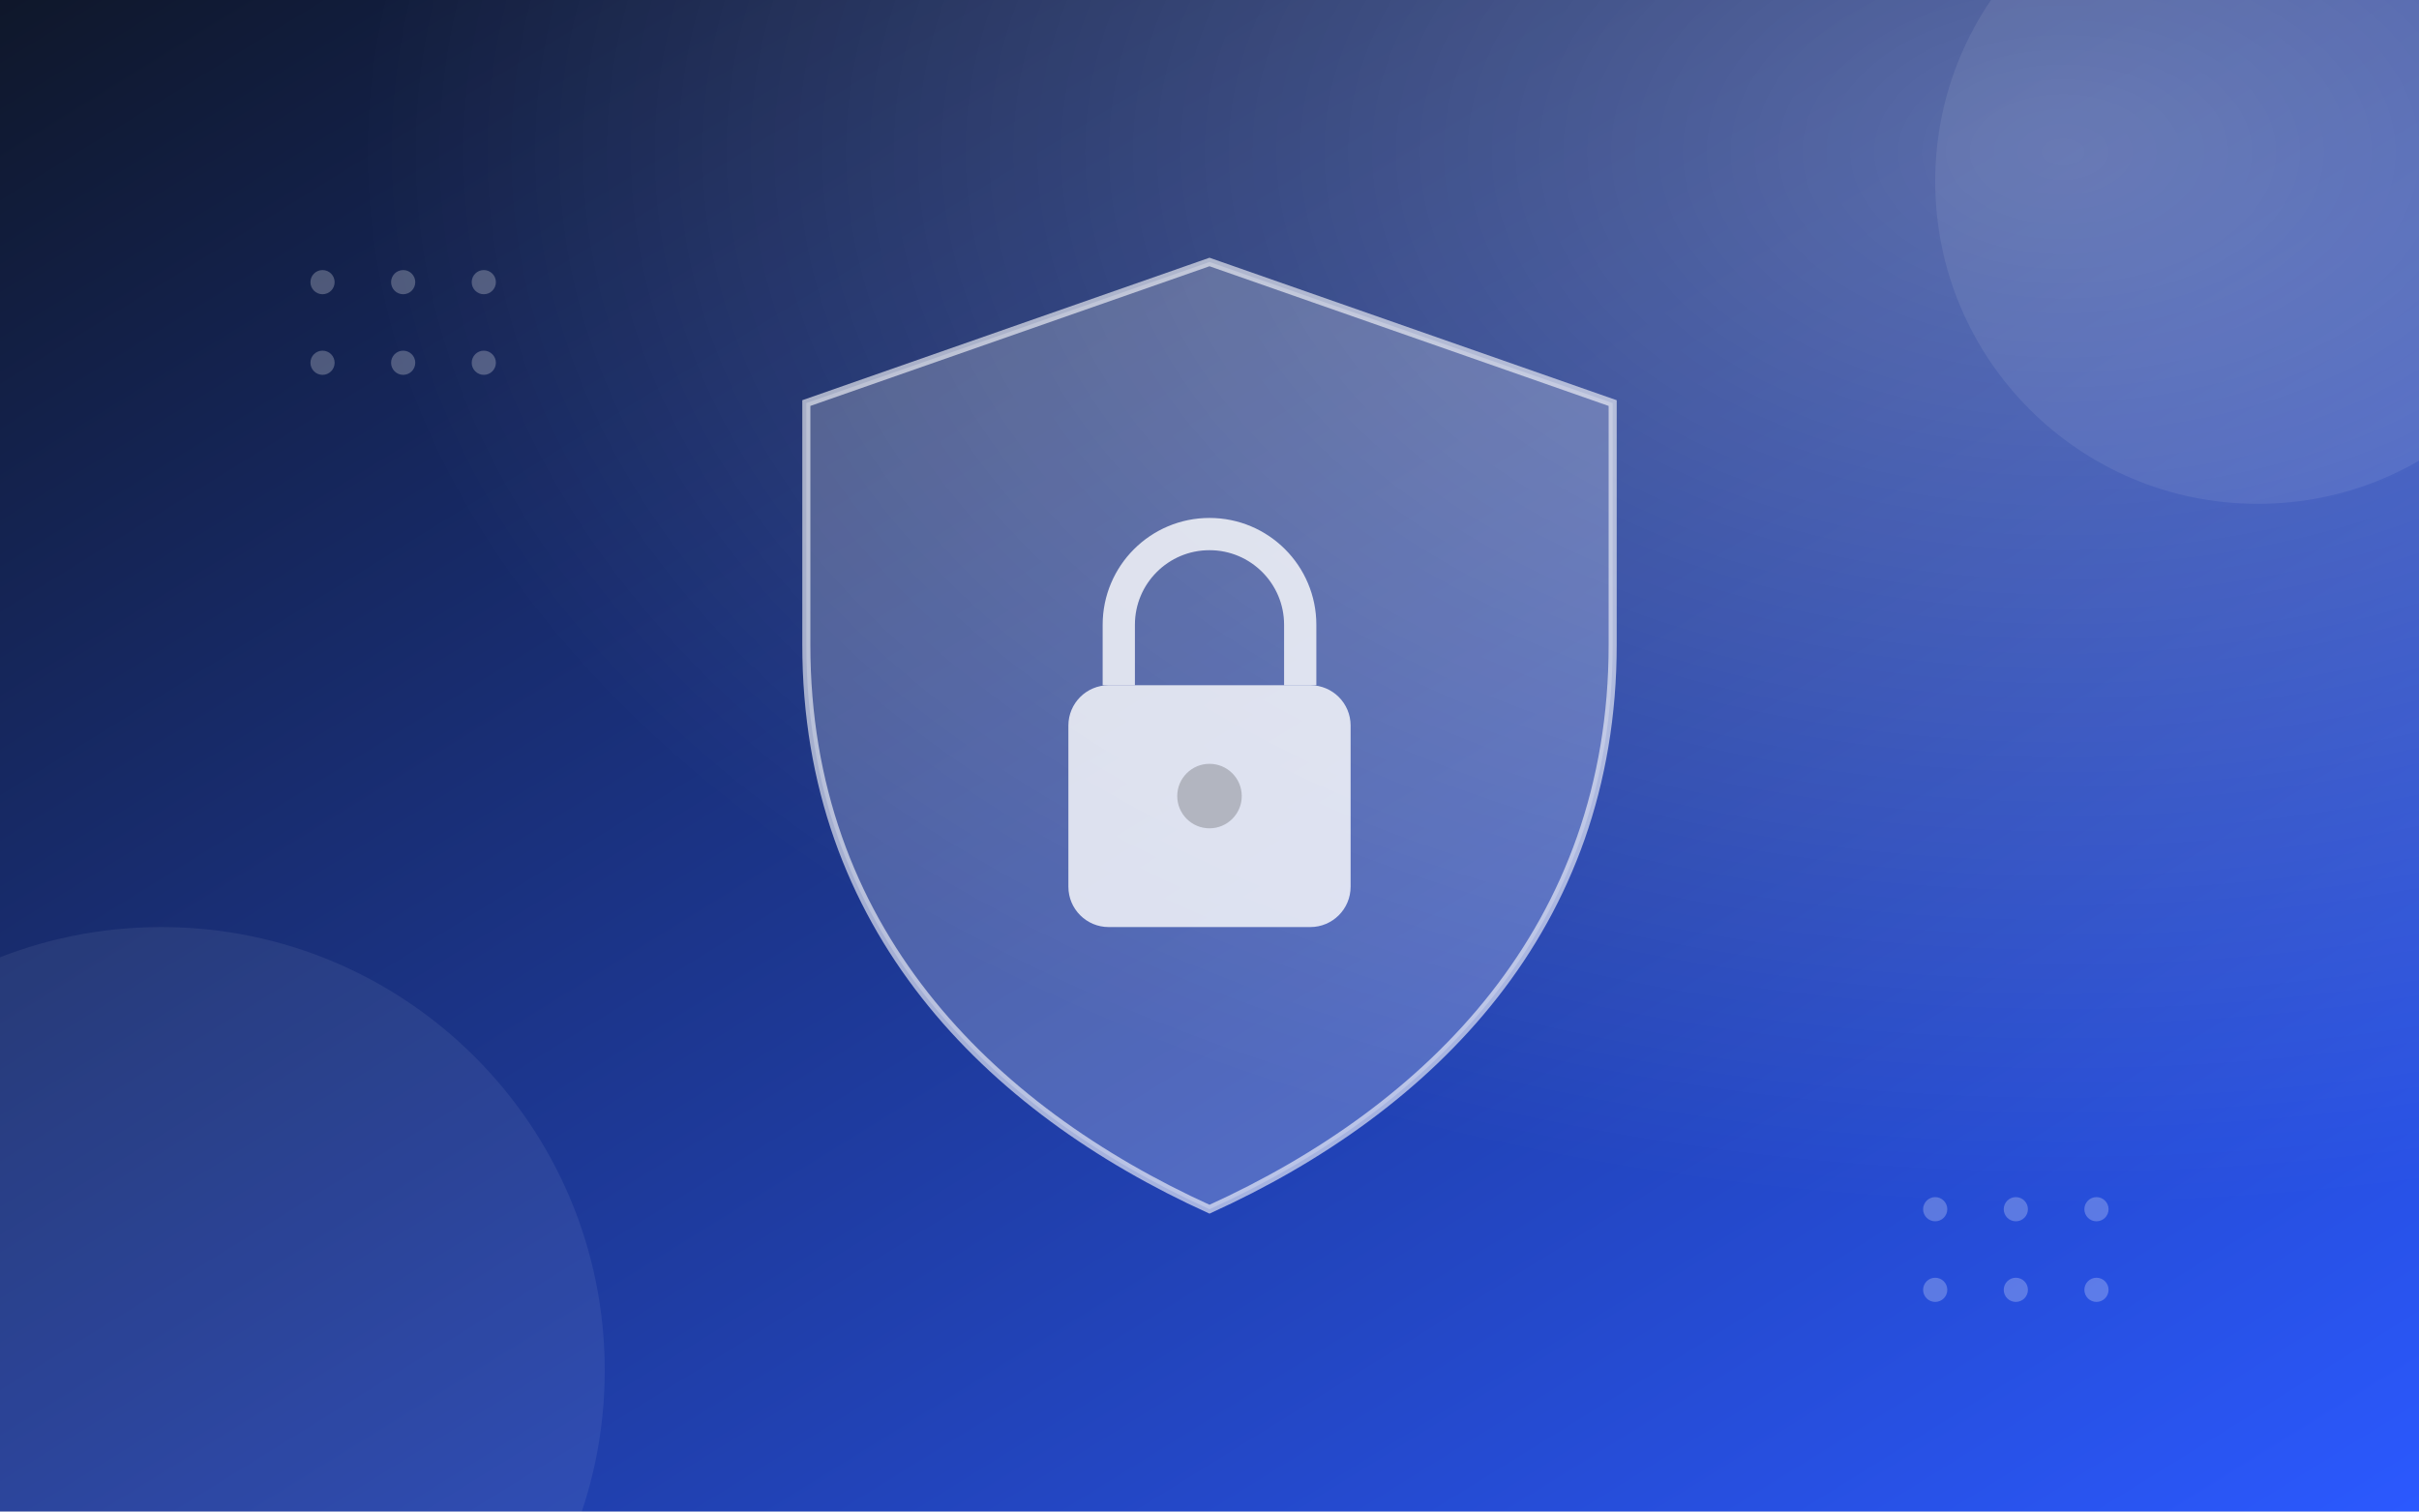
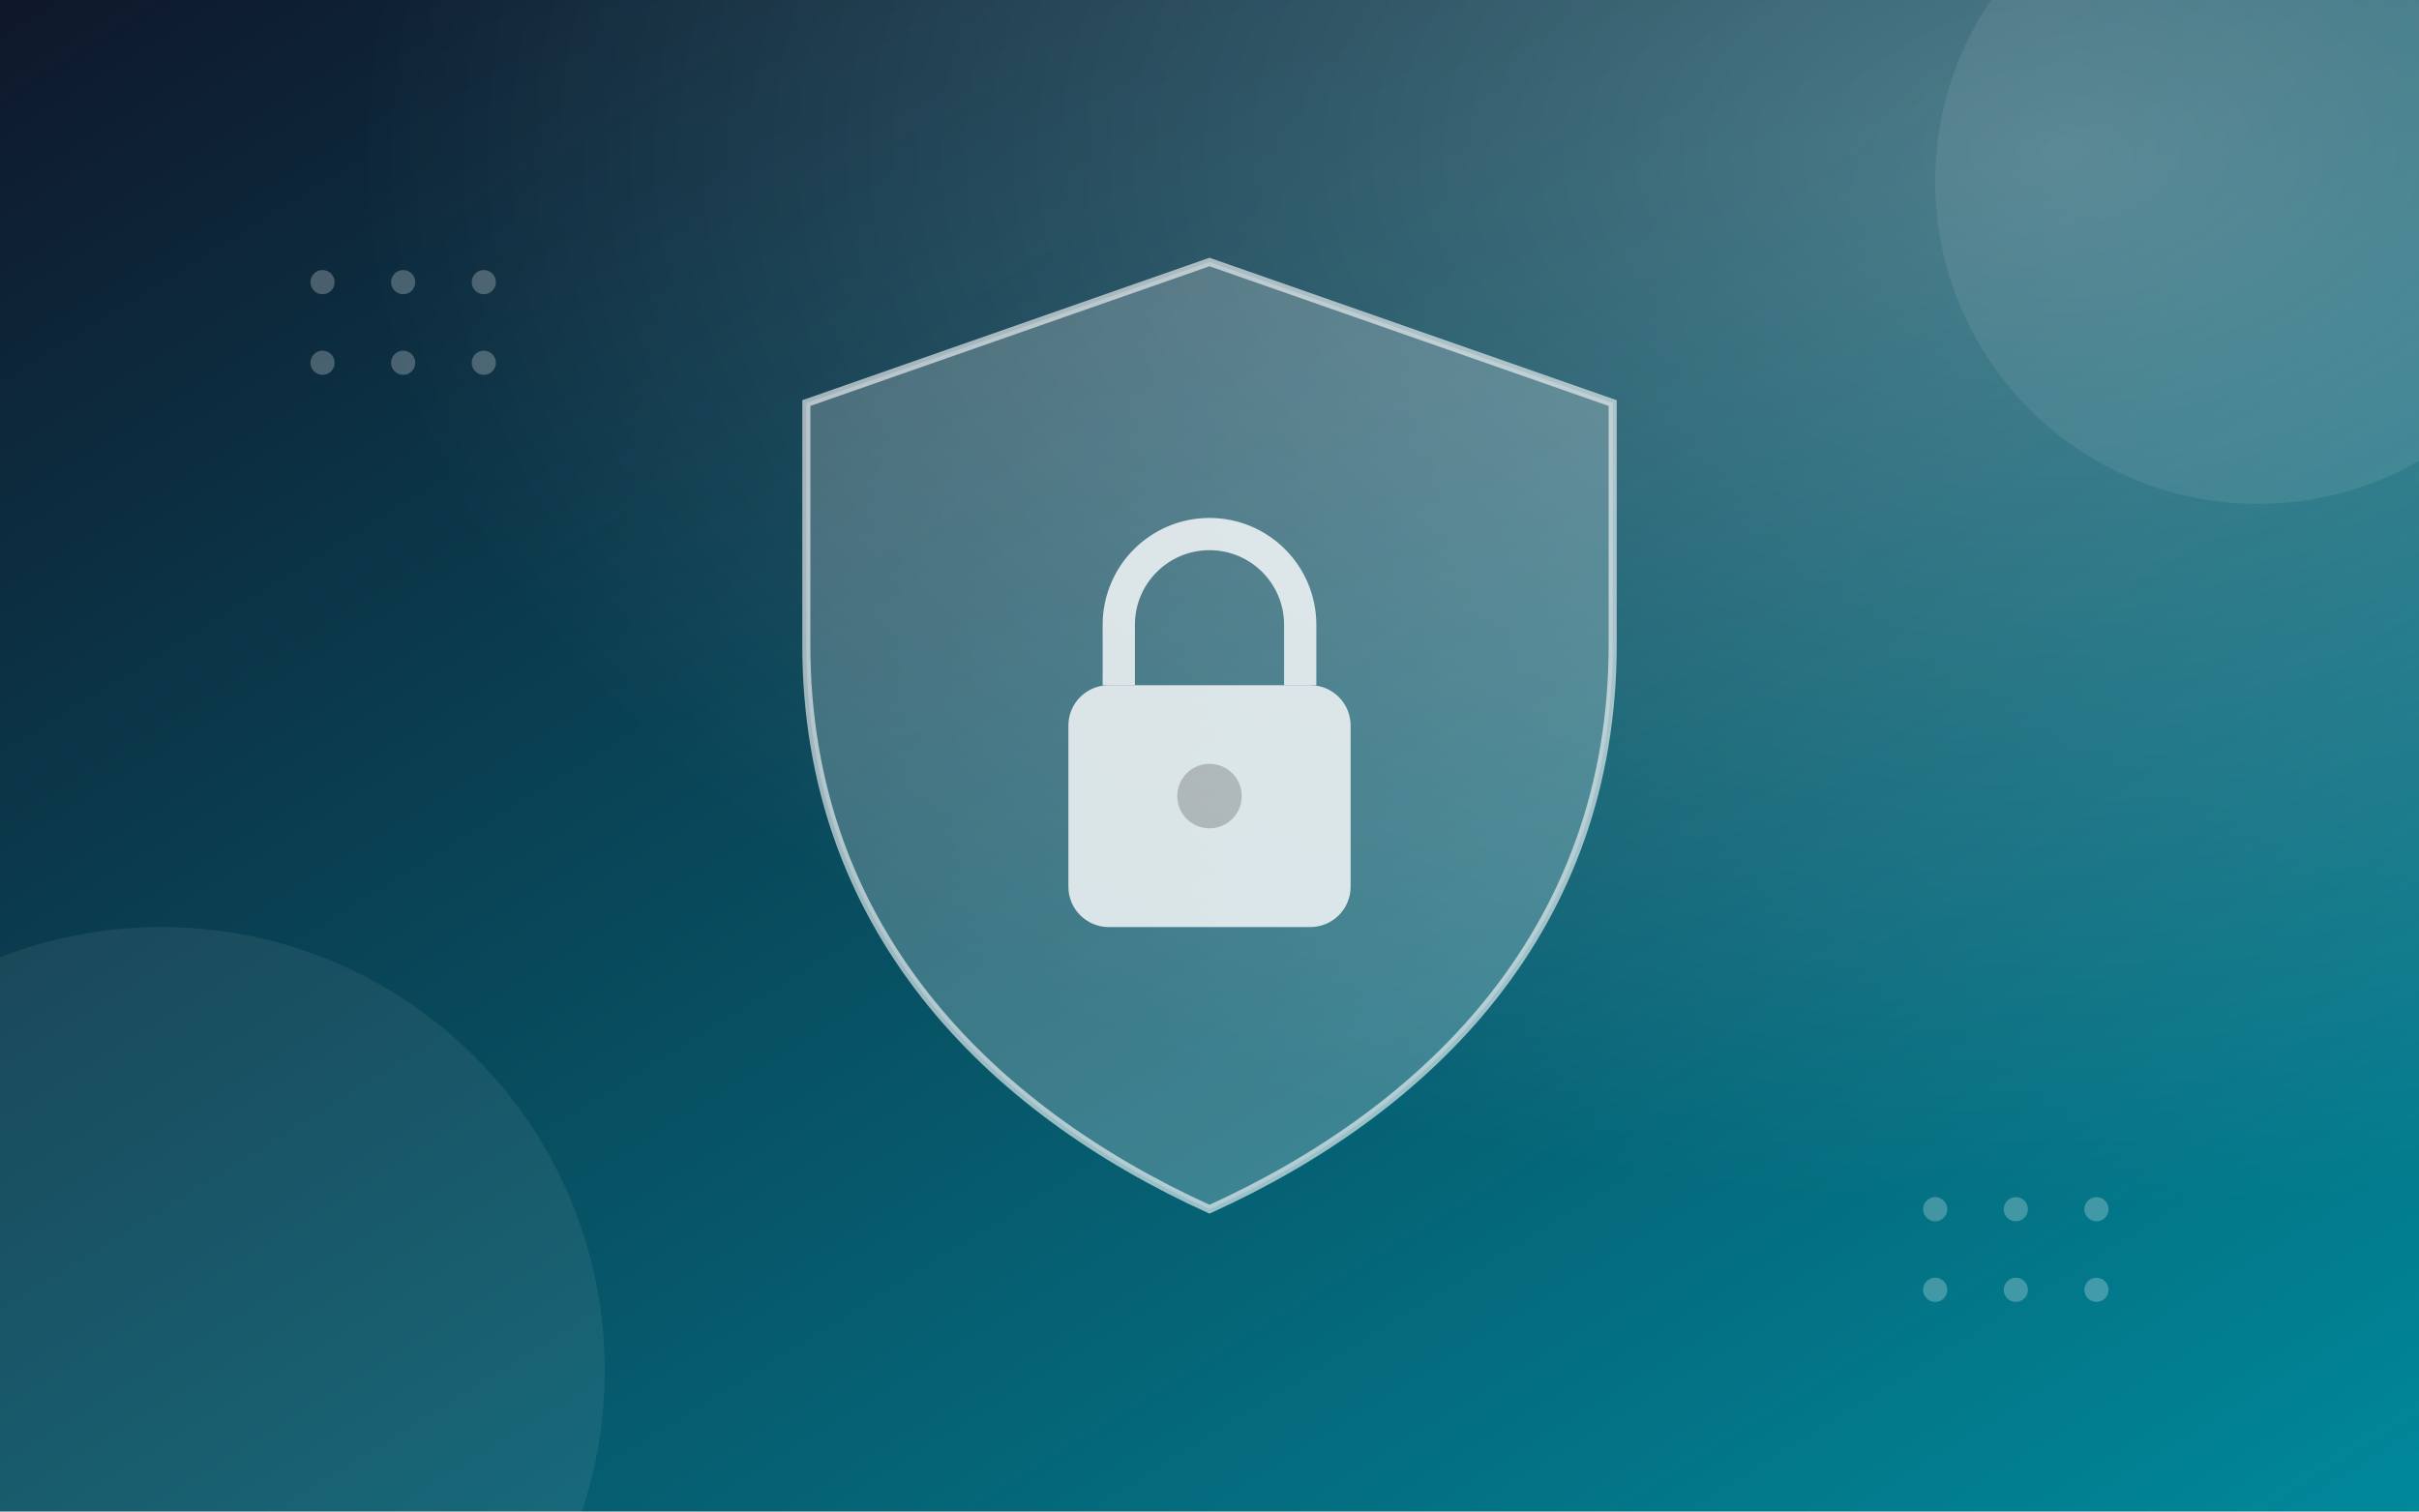
<svg xmlns="http://www.w3.org/2000/svg" viewBox="0 0 1200 750" width="1200" height="750">
  <defs>
    <linearGradient id="g" x1="0" y1="0" x2="1" y2="1">
      <stop offset="0" stop-color="#0F172A" />
-       <stop offset="1" stop-color="#2B59FF" />
+       <stop offset="1" stop-color="#00899B" />
    </linearGradient>
    <radialGradient id="r" cx=".85" cy=".1" r=".7">
      <stop offset="0" stop-color="#fff" stop-opacity=".28" />
      <stop offset="1" stop-color="#fff" stop-opacity="0" />
    </radialGradient>
  </defs>
  <rect width="1200" height="750" fill="url(#g)" />
  <rect width="1200" height="750" fill="url(#r)" />
  <circle cx="80" cy="680" r="220" fill="#fff" fill-opacity=".07" />
  <circle cx="1120" cy="90" r="160" fill="#fff" fill-opacity=".08" />
  <g fill="#fff" fill-opacity=".25">
    <circle cx="160" cy="140" r="6" />
    <circle cx="200" cy="140" r="6" />
    <circle cx="240" cy="140" r="6" />
    <circle cx="160" cy="180" r="6" />
    <circle cx="200" cy="180" r="6" />
    <circle cx="240" cy="180" r="6" />
    <circle cx="960" cy="600" r="6" />
    <circle cx="1000" cy="600" r="6" />
    <circle cx="1040" cy="600" r="6" />
    <circle cx="960" cy="640" r="6" />
    <circle cx="1000" cy="640" r="6" />
    <circle cx="1040" cy="640" r="6" />
  </g>
  <g transform="translate(600 380)">
    <path d="M0 -250 l200 70 v120 c0 140 -90 230 -200 280 c-110 -50 -200 -140 -200 -280 v-120 z" fill="#fff" fill-opacity=".22" stroke="#fff" stroke-opacity=".6" stroke-width="4" />
    <rect x="-70" y="-40" width="140" height="120" rx="20" fill="#fff" fill-opacity=".8" />
    <path d="M-45 -40 v-30 a45 45 0 0 1 90 0 v30" stroke="#fff" stroke-opacity=".8" stroke-width="16" fill="none" />
    <circle cx="0" cy="15" r="16" fill="#000" fill-opacity=".2" />
  </g>
</svg>
